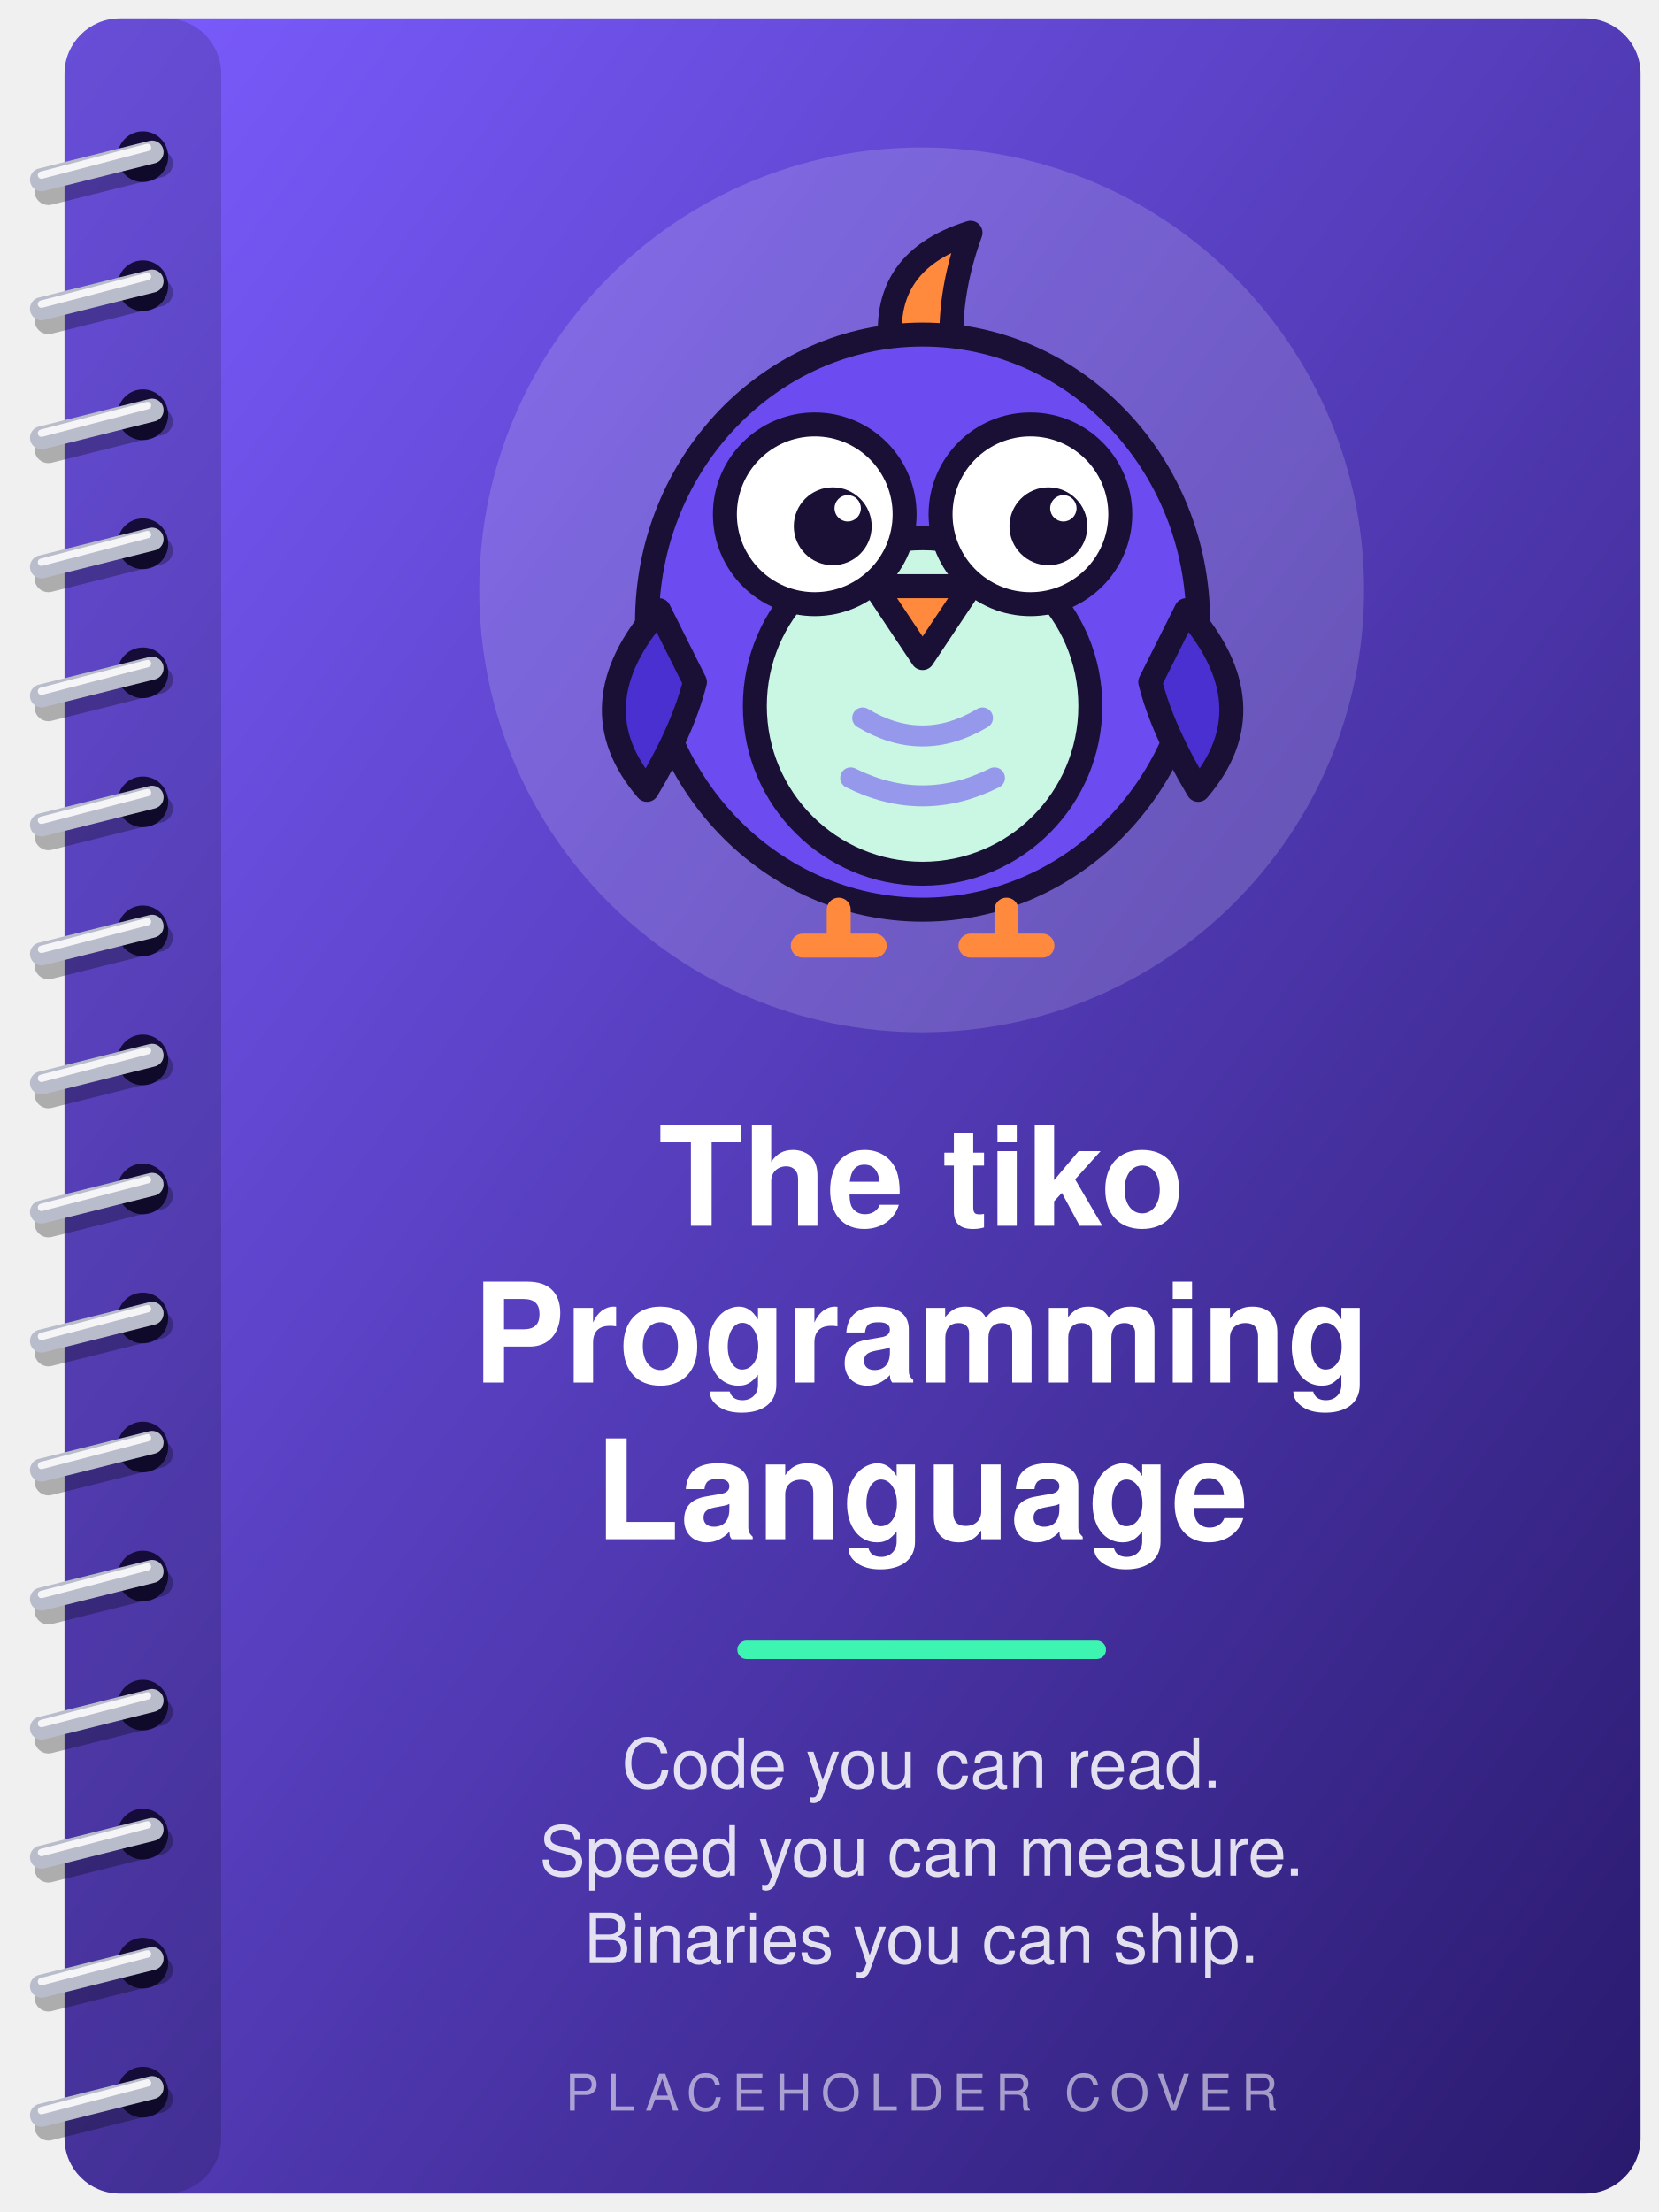
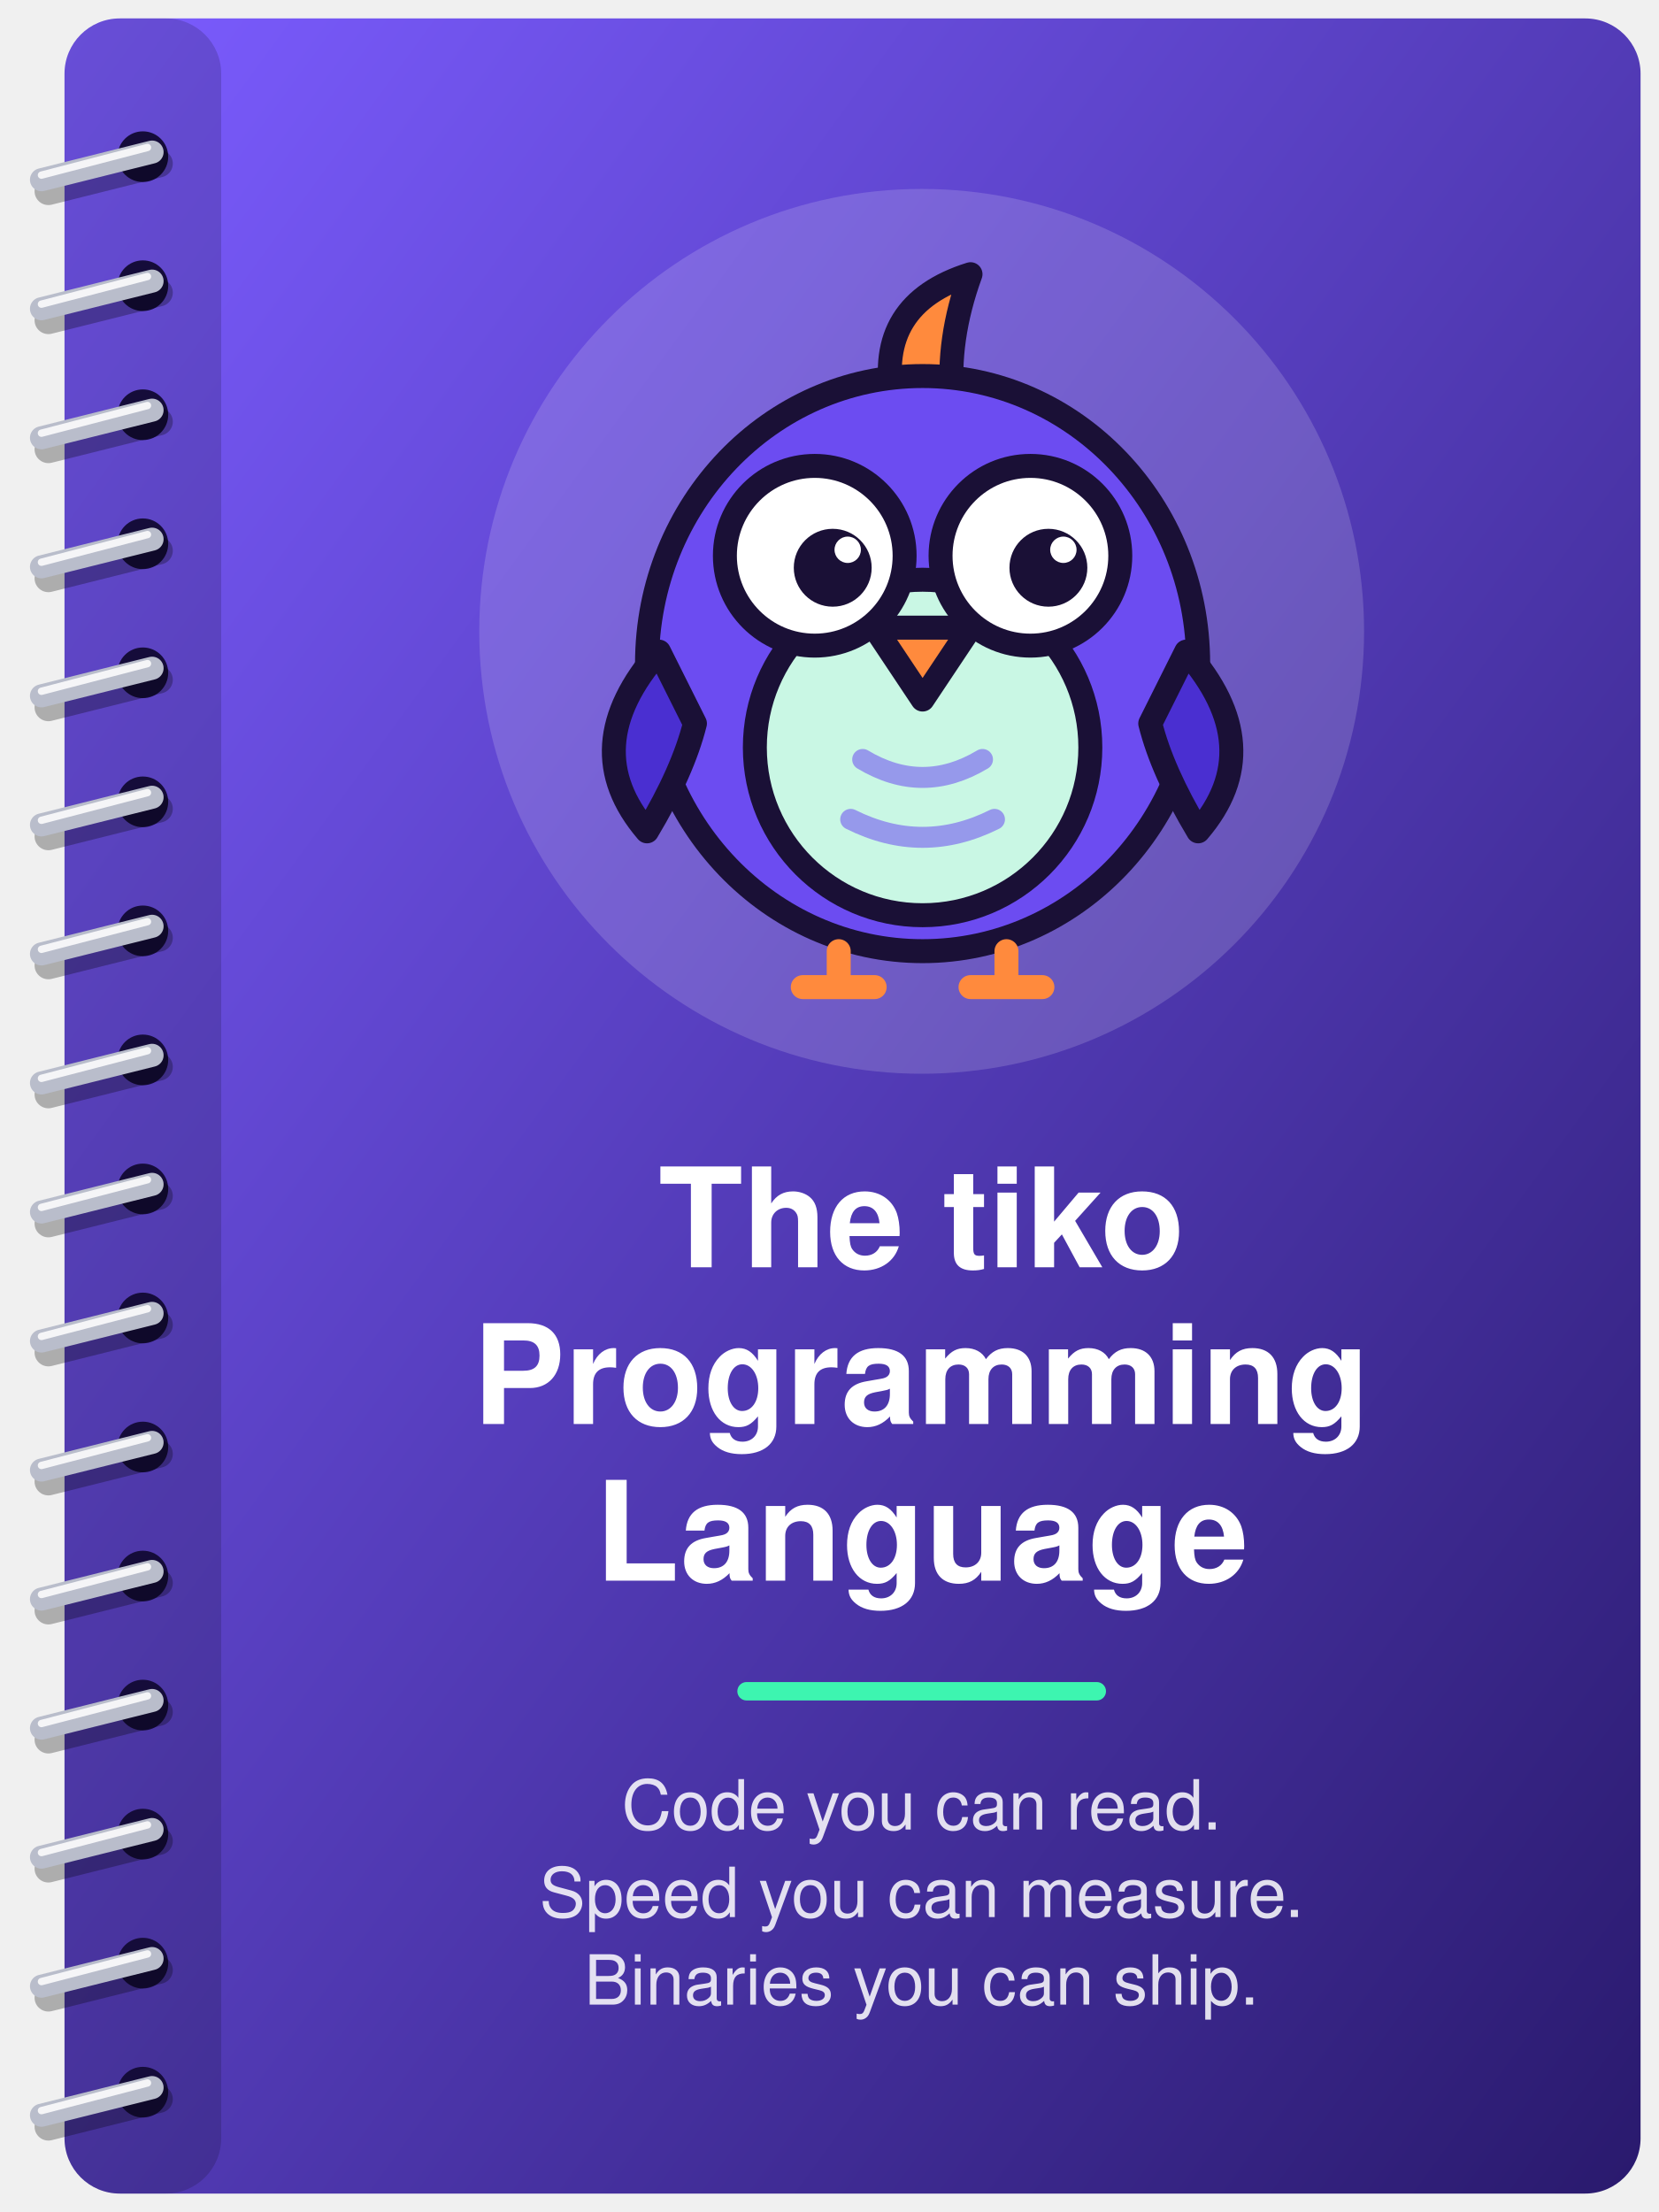
- <svg xmlns="http://www.w3.org/2000/svg" viewBox="0 0 360 480" width="360" height="480" role="img" aria-label="The tiko Programming Language: placeholder book cover, spiral bound">
+ <svg xmlns="http://www.w3.org/2000/svg" viewBox="0 0 360 480" width="360" height="480" role="img" aria-label="The tiko Programming Language: book cover, spiral bound">
  <defs>
    <linearGradient id="cv" x1="0" y1="0" x2="1" y2="1">
      <stop offset="0" stop-color="#7B5CFF" />
      <stop offset="1" stop-color="#2A1A6E" />
    </linearGradient>
  </defs>
  <rect x="14" y="4" width="342" height="472" rx="12" fill="url(#cv)" />
  <rect x="14" y="4" width="34" height="472" rx="12" fill="#000000" fill-opacity="0.16" />
  <g>
    <circle cx="31" cy="34" r="5.5" fill="#150C3A" />
    <line x1="9" y1="39" x2="33" y2="33" stroke="#000000" stroke-opacity="0.28" stroke-width="6" stroke-linecap="round" transform="translate(1.5 2.5)" />
    <line x1="9" y1="39" x2="33" y2="33" stroke="#B9BDCB" stroke-width="5" stroke-linecap="round" />
    <line x1="9" y1="38" x2="32" y2="32" stroke="#FFFFFF" stroke-opacity="0.85" stroke-width="1.6" stroke-linecap="round" />
    <circle cx="31" cy="62" r="5.5" fill="#150C3A" />
    <line x1="9" y1="67" x2="33" y2="61" stroke="#000000" stroke-opacity="0.28" stroke-width="6" stroke-linecap="round" transform="translate(1.5 2.5)" />
    <line x1="9" y1="67" x2="33" y2="61" stroke="#B9BDCB" stroke-width="5" stroke-linecap="round" />
    <line x1="9" y1="66" x2="32" y2="60" stroke="#FFFFFF" stroke-opacity="0.85" stroke-width="1.6" stroke-linecap="round" />
    <circle cx="31" cy="90" r="5.5" fill="#150C3A" />
    <line x1="9" y1="95" x2="33" y2="89" stroke="#000000" stroke-opacity="0.28" stroke-width="6" stroke-linecap="round" transform="translate(1.5 2.5)" />
    <line x1="9" y1="95" x2="33" y2="89" stroke="#B9BDCB" stroke-width="5" stroke-linecap="round" />
    <line x1="9" y1="94" x2="32" y2="88" stroke="#FFFFFF" stroke-opacity="0.85" stroke-width="1.6" stroke-linecap="round" />
    <circle cx="31" cy="118" r="5.5" fill="#150C3A" />
    <line x1="9" y1="123" x2="33" y2="117" stroke="#000000" stroke-opacity="0.28" stroke-width="6" stroke-linecap="round" transform="translate(1.5 2.5)" />
    <line x1="9" y1="123" x2="33" y2="117" stroke="#B9BDCB" stroke-width="5" stroke-linecap="round" />
    <line x1="9" y1="122" x2="32" y2="116" stroke="#FFFFFF" stroke-opacity="0.85" stroke-width="1.6" stroke-linecap="round" />
    <circle cx="31" cy="146" r="5.5" fill="#150C3A" />
    <line x1="9" y1="151" x2="33" y2="145" stroke="#000000" stroke-opacity="0.28" stroke-width="6" stroke-linecap="round" transform="translate(1.5 2.5)" />
    <line x1="9" y1="151" x2="33" y2="145" stroke="#B9BDCB" stroke-width="5" stroke-linecap="round" />
    <line x1="9" y1="150" x2="32" y2="144" stroke="#FFFFFF" stroke-opacity="0.85" stroke-width="1.6" stroke-linecap="round" />
    <circle cx="31" cy="174" r="5.5" fill="#150C3A" />
    <line x1="9" y1="179" x2="33" y2="173" stroke="#000000" stroke-opacity="0.28" stroke-width="6" stroke-linecap="round" transform="translate(1.5 2.5)" />
    <line x1="9" y1="179" x2="33" y2="173" stroke="#B9BDCB" stroke-width="5" stroke-linecap="round" />
    <line x1="9" y1="178" x2="32" y2="172" stroke="#FFFFFF" stroke-opacity="0.85" stroke-width="1.6" stroke-linecap="round" />
    <circle cx="31" cy="202" r="5.5" fill="#150C3A" />
    <line x1="9" y1="207" x2="33" y2="201" stroke="#000000" stroke-opacity="0.28" stroke-width="6" stroke-linecap="round" transform="translate(1.5 2.5)" />
    <line x1="9" y1="207" x2="33" y2="201" stroke="#B9BDCB" stroke-width="5" stroke-linecap="round" />
    <line x1="9" y1="206" x2="32" y2="200" stroke="#FFFFFF" stroke-opacity="0.85" stroke-width="1.6" stroke-linecap="round" />
    <circle cx="31" cy="230" r="5.5" fill="#150C3A" />
    <line x1="9" y1="235" x2="33" y2="229" stroke="#000000" stroke-opacity="0.28" stroke-width="6" stroke-linecap="round" transform="translate(1.5 2.5)" />
    <line x1="9" y1="235" x2="33" y2="229" stroke="#B9BDCB" stroke-width="5" stroke-linecap="round" />
    <line x1="9" y1="234" x2="32" y2="228" stroke="#FFFFFF" stroke-opacity="0.85" stroke-width="1.6" stroke-linecap="round" />
    <circle cx="31" cy="258" r="5.5" fill="#150C3A" />
    <line x1="9" y1="263" x2="33" y2="257" stroke="#000000" stroke-opacity="0.28" stroke-width="6" stroke-linecap="round" transform="translate(1.5 2.5)" />
    <line x1="9" y1="263" x2="33" y2="257" stroke="#B9BDCB" stroke-width="5" stroke-linecap="round" />
    <line x1="9" y1="262" x2="32" y2="256" stroke="#FFFFFF" stroke-opacity="0.85" stroke-width="1.6" stroke-linecap="round" />
    <circle cx="31" cy="286" r="5.5" fill="#150C3A" />
    <line x1="9" y1="291" x2="33" y2="285" stroke="#000000" stroke-opacity="0.28" stroke-width="6" stroke-linecap="round" transform="translate(1.5 2.5)" />
    <line x1="9" y1="291" x2="33" y2="285" stroke="#B9BDCB" stroke-width="5" stroke-linecap="round" />
    <line x1="9" y1="290" x2="32" y2="284" stroke="#FFFFFF" stroke-opacity="0.85" stroke-width="1.6" stroke-linecap="round" />
    <circle cx="31" cy="314" r="5.5" fill="#150C3A" />
    <line x1="9" y1="319" x2="33" y2="313" stroke="#000000" stroke-opacity="0.28" stroke-width="6" stroke-linecap="round" transform="translate(1.5 2.5)" />
    <line x1="9" y1="319" x2="33" y2="313" stroke="#B9BDCB" stroke-width="5" stroke-linecap="round" />
    <line x1="9" y1="318" x2="32" y2="312" stroke="#FFFFFF" stroke-opacity="0.85" stroke-width="1.6" stroke-linecap="round" />
    <circle cx="31" cy="342" r="5.5" fill="#150C3A" />
    <line x1="9" y1="347" x2="33" y2="341" stroke="#000000" stroke-opacity="0.28" stroke-width="6" stroke-linecap="round" transform="translate(1.5 2.5)" />
    <line x1="9" y1="347" x2="33" y2="341" stroke="#B9BDCB" stroke-width="5" stroke-linecap="round" />
    <line x1="9" y1="346" x2="32" y2="340" stroke="#FFFFFF" stroke-opacity="0.85" stroke-width="1.6" stroke-linecap="round" />
    <circle cx="31" cy="370" r="5.5" fill="#150C3A" />
    <line x1="9" y1="375" x2="33" y2="369" stroke="#000000" stroke-opacity="0.28" stroke-width="6" stroke-linecap="round" transform="translate(1.5 2.5)" />
    <line x1="9" y1="375" x2="33" y2="369" stroke="#B9BDCB" stroke-width="5" stroke-linecap="round" />
    <line x1="9" y1="374" x2="32" y2="368" stroke="#FFFFFF" stroke-opacity="0.85" stroke-width="1.6" stroke-linecap="round" />
    <circle cx="31" cy="398" r="5.5" fill="#150C3A" />
    <line x1="9" y1="403" x2="33" y2="397" stroke="#000000" stroke-opacity="0.28" stroke-width="6" stroke-linecap="round" transform="translate(1.5 2.5)" />
    <line x1="9" y1="403" x2="33" y2="397" stroke="#B9BDCB" stroke-width="5" stroke-linecap="round" />
    <line x1="9" y1="402" x2="32" y2="396" stroke="#FFFFFF" stroke-opacity="0.85" stroke-width="1.6" stroke-linecap="round" />
    <circle cx="31" cy="426" r="5.5" fill="#150C3A" />
    <line x1="9" y1="431" x2="33" y2="425" stroke="#000000" stroke-opacity="0.28" stroke-width="6" stroke-linecap="round" transform="translate(1.5 2.5)" />
    <line x1="9" y1="431" x2="33" y2="425" stroke="#B9BDCB" stroke-width="5" stroke-linecap="round" />
    <line x1="9" y1="430" x2="32" y2="424" stroke="#FFFFFF" stroke-opacity="0.85" stroke-width="1.6" stroke-linecap="round" />
    <circle cx="31" cy="454" r="5.5" fill="#150C3A" />
    <line x1="9" y1="459" x2="33" y2="453" stroke="#000000" stroke-opacity="0.28" stroke-width="6" stroke-linecap="round" transform="translate(1.5 2.5)" />
    <line x1="9" y1="459" x2="33" y2="453" stroke="#B9BDCB" stroke-width="5" stroke-linecap="round" />
    <line x1="9" y1="458" x2="32" y2="452" stroke="#FFFFFF" stroke-opacity="0.85" stroke-width="1.6" stroke-linecap="round" />
  </g>
-   <circle cx="200" cy="128" r="96" fill="#FFFFFF" fill-opacity="0.16" />
-   <g transform="translate(117 44) scale(1.3)">
+   <circle cx="200" cy="137" r="96" fill="#FFFFFF" fill-opacity="0.16" />
+   <g transform="translate(117 53) scale(1.3)">
    <g stroke="#1A1036" stroke-width="4" stroke-linejoin="round" stroke-linecap="round">
      <path d="M59 26 Q56 10 72 5 Q68 16 69 26 Z" fill="#FF8A3D" />
      <ellipse cx="64" cy="70" rx="46" ry="48" fill="#6C4CF1" />
      <ellipse cx="64" cy="84" rx="28" ry="28" fill="#C9F7E4" />
      <path d="M20 68 Q6 84 18 98 Q24 88 26 80 Z" fill="#4A2FD1" />
      <path d="M108 68 Q122 84 110 98 Q104 88 102 80 Z" fill="#4A2FD1" />
      <circle cx="46" cy="52" r="15" fill="#FFFFFF" />
      <circle cx="82" cy="52" r="15" fill="#FFFFFF" />
      <path d="M56 64 L72 64 L64 76 Z" fill="#FF8A3D" />
      <path d="M50 118 V124 M44 124 H56 M78 118 V124 M72 124 H84" fill="none" stroke="#FF8A3D" />
    </g>
    <circle cx="49" cy="54" r="6.5" fill="#1A1036" />
    <circle cx="85" cy="54" r="6.5" fill="#1A1036" />
    <circle cx="51.5" cy="51" r="2.2" fill="#FFFFFF" />
    <circle cx="87.5" cy="51" r="2.2" fill="#FFFFFF" />
    <g fill="none" stroke="#6C4CF1" stroke-width="3.5" stroke-linecap="round" opacity="0.55">
      <path d="M54 86 Q64 92 74 86" />
      <path d="M52 96 Q64 102 76 96" />
    </g>
  </g>
  <g font-family="Segoe UI, Helvetica, Arial, sans-serif" fill="#FFFFFF" text-anchor="middle">
-     <text x="200" y="266" font-size="30" font-weight="700">The tiko</text>
-     <text x="200" y="300" font-size="30" font-weight="700">Programming</text>
-     <text x="200" y="334" font-size="30" font-weight="700">Language</text>
-     <rect x="160" y="356" width="80" height="4" rx="2" fill="#3DF5B0" />
-     <text x="200" y="388" font-size="15" fill-opacity="0.85">Code you can read.</text>
-     <text x="200" y="407" font-size="15" fill-opacity="0.85">Speed you can measure.</text>
-     <text x="200" y="426" font-size="15" fill-opacity="0.85">Binaries you can ship.</text>
-     <text x="200" y="458" font-size="11" fill-opacity="0.55" letter-spacing="2">PLACEHOLDER COVER</text>
+     <text x="200" y="275" font-size="30" font-weight="700">The tiko</text>
+     <text x="200" y="309" font-size="30" font-weight="700">Programming</text>
+     <text x="200" y="343" font-size="30" font-weight="700">Language</text>
+     <rect x="160" y="365" width="80" height="4" rx="2" fill="#3DF5B0" />
+     <text x="200" y="397" font-size="15" fill-opacity="0.85">Code you can read.</text>
+     <text x="200" y="416" font-size="15" fill-opacity="0.85">Speed you can measure.</text>
+     <text x="200" y="435" font-size="15" fill-opacity="0.85">Binaries you can ship.</text>
  </g>
</svg>
